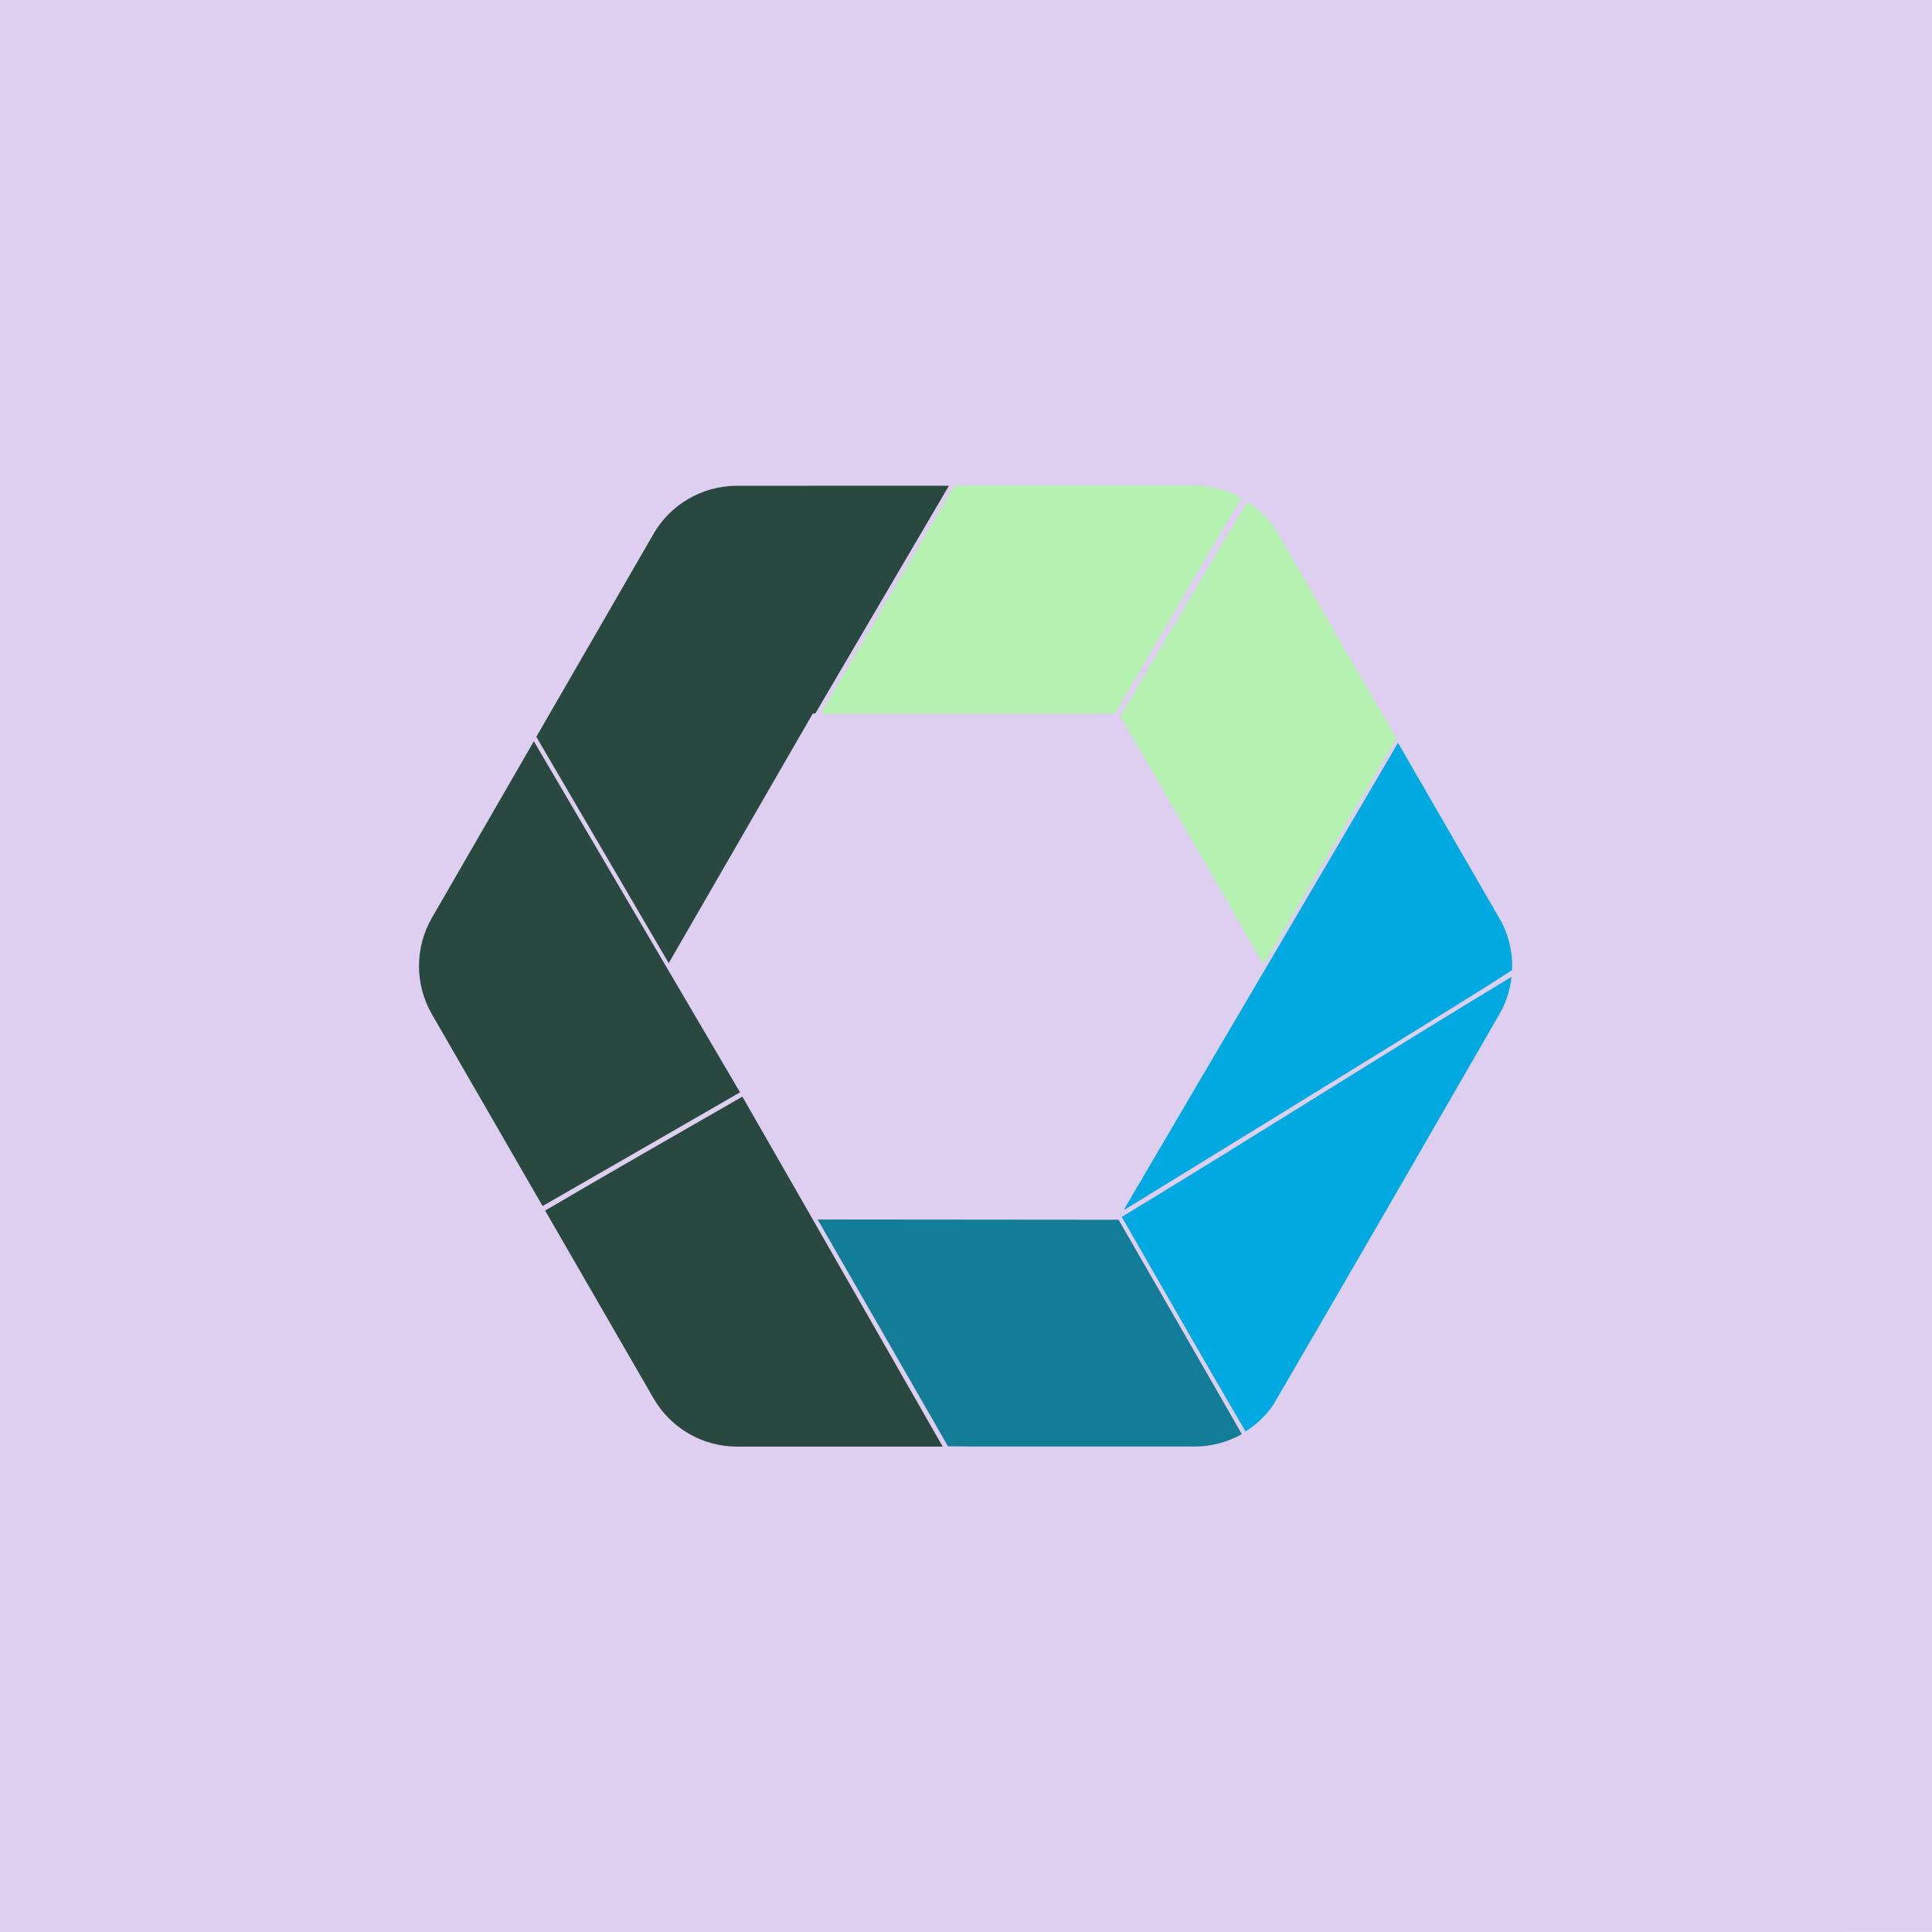
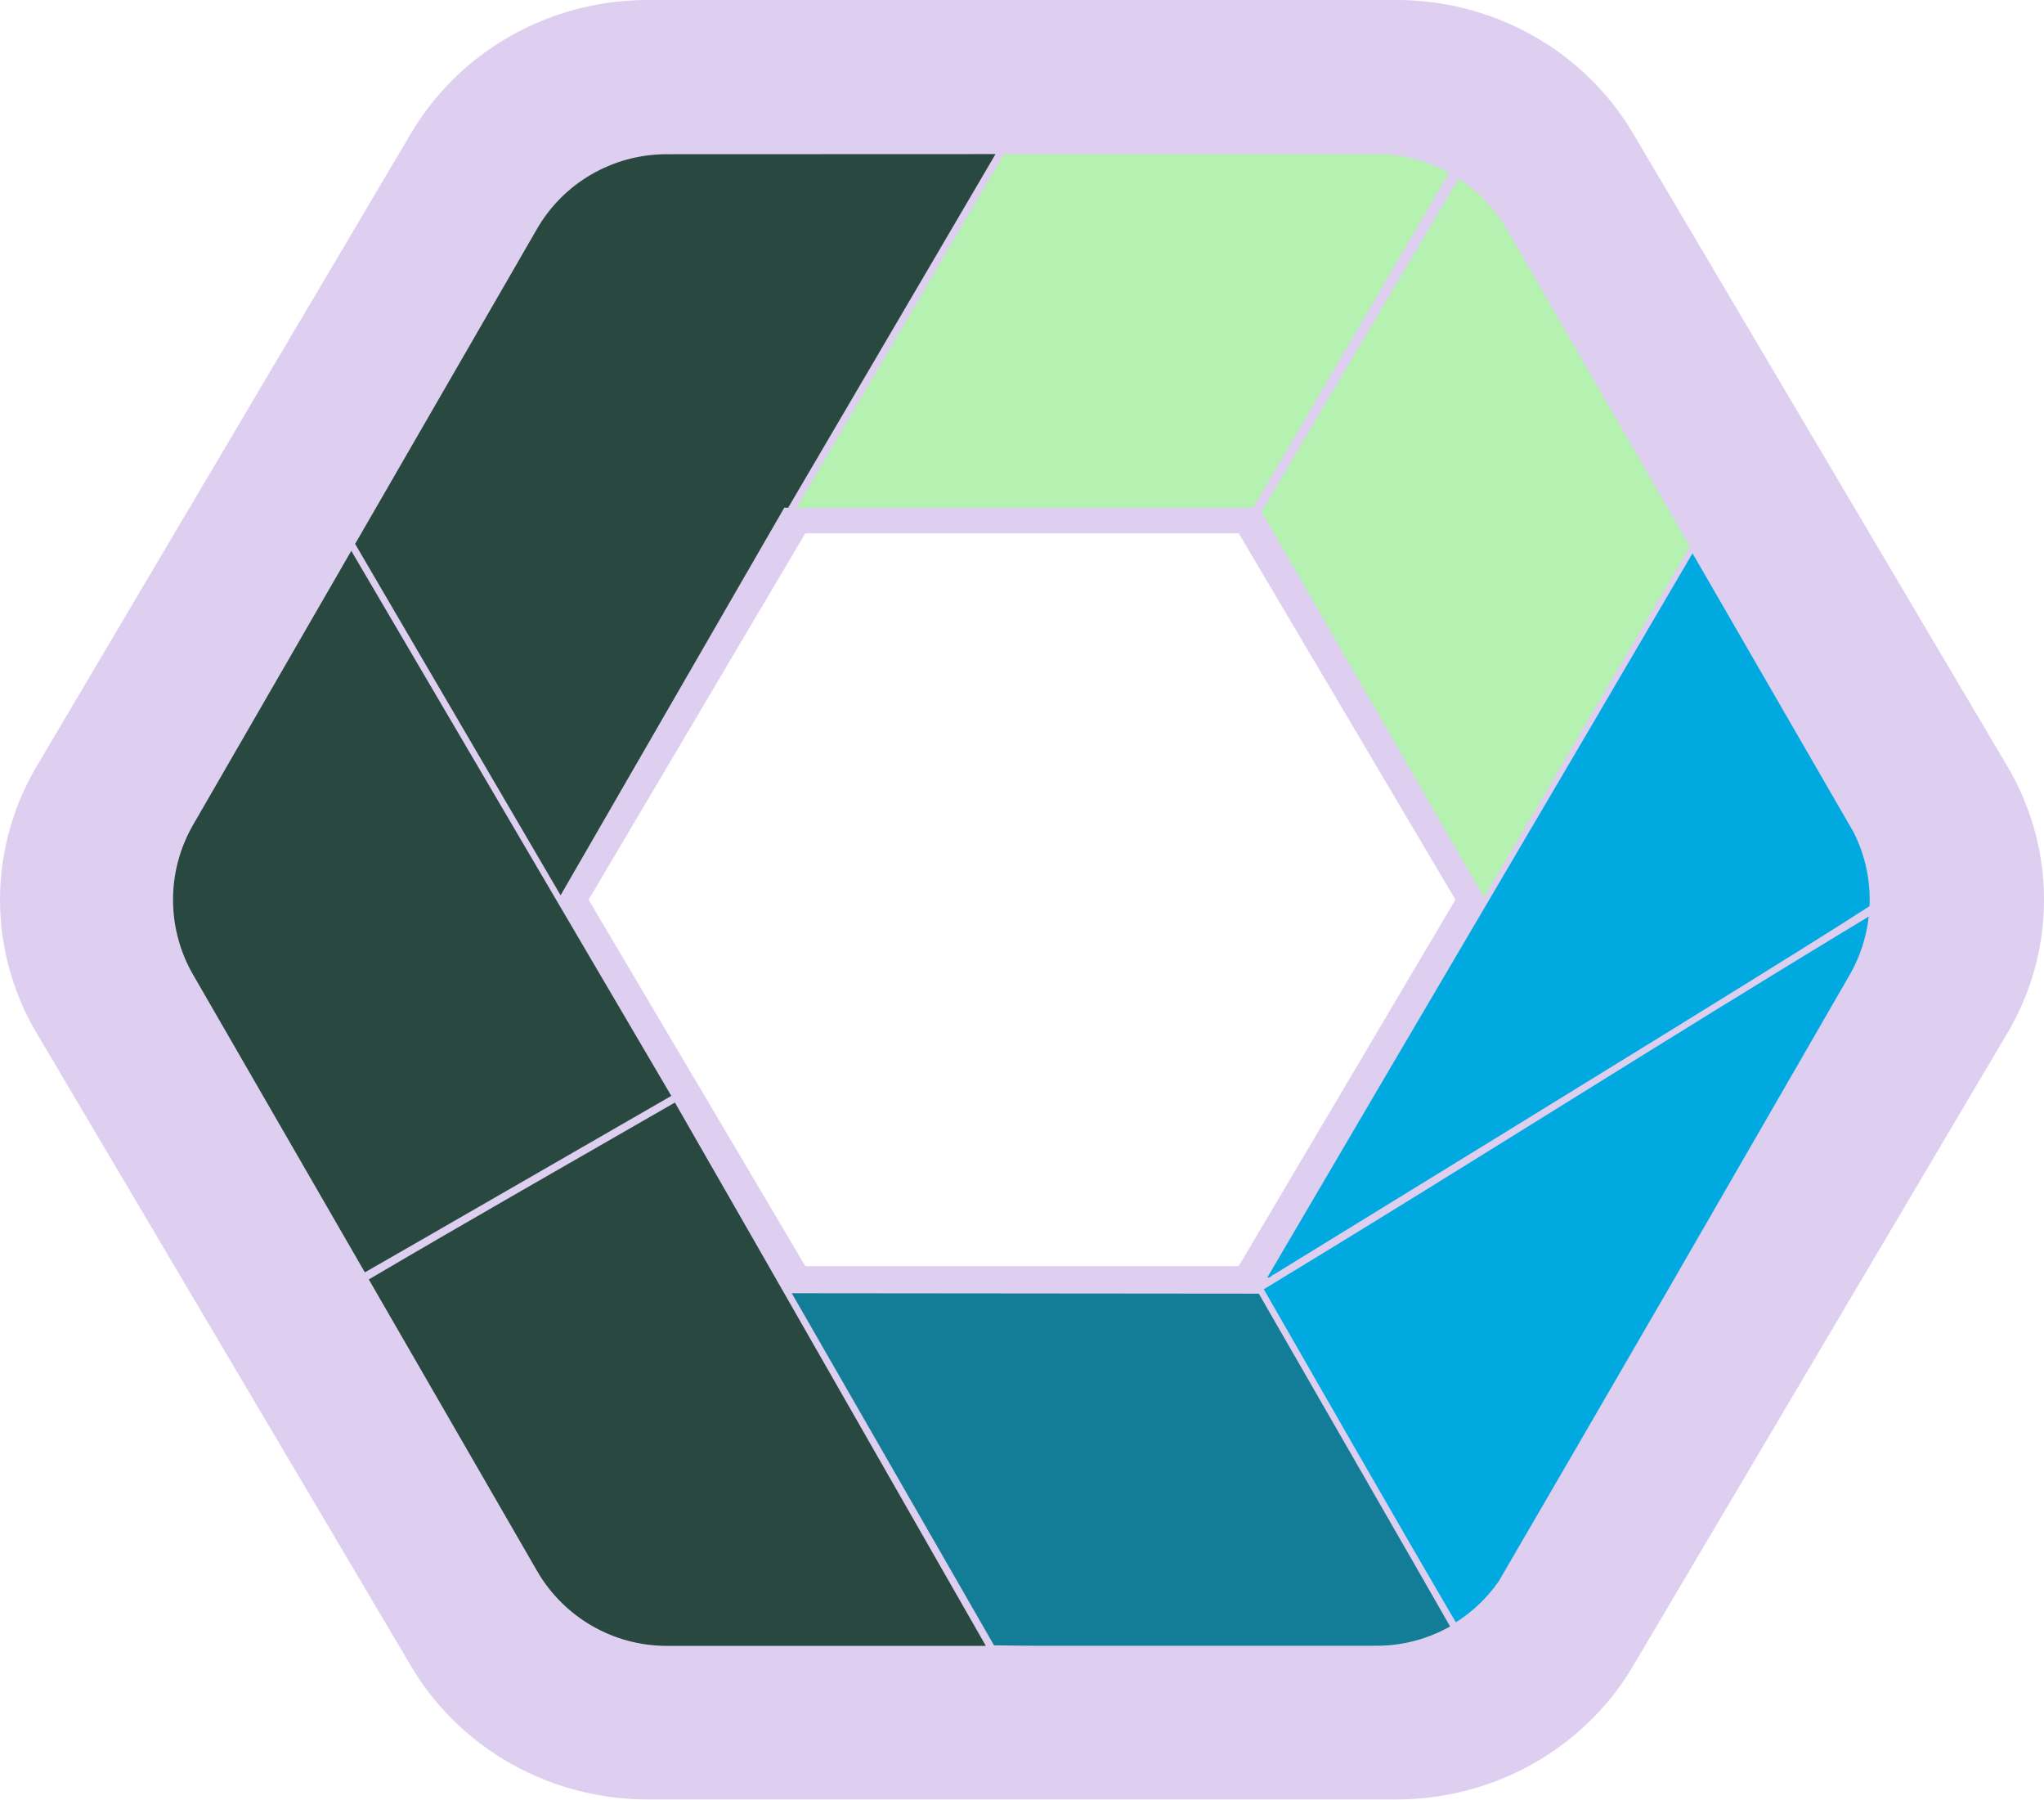
- <svg xmlns="http://www.w3.org/2000/svg" width="250" height="250" version="1.1" viewBox="0 0 250 250">
-   <path d="m7.25e-4 4.3e-4c-7.3e-4 0-1e-3 250-1e-3 250 0 7.3e-4 250-4e-3 250-4e-3 3e-3 0 3e-3 -250 3e-3 -250-7.1e-4 -1e-3 -0.002-2e-3 -0.003-2e-3z" fill="#decff1" />
-   <path d="m161.4 64.9-16.43 27.76 18.54 32.12 0.233-0.361 16.94-28.87-15.28-26.46c-0.997-1.726-2.385-3.135-3.999-4.189z" fill="#b5f1b1" />
-   <path d="m180.9 96.13c-11.77 20.13-23.64 40.21-35.43 60.33 0.164 0.164 0.358-0.203 0.533-0.224 26.79-16.45 44.64-27.43 49.66-30.7 0.092-2.108-0.352-4.223-1.328-6.157-4.481-7.749-8.951-15.5-13.43-23.25z" fill="#00a9e0" />
-   <path d="m195.6 126.4c-16.91 10.2-33.55 20.84-50.44 31.07 5.322 9.261 10.61 18.54 16.01 27.76 1.399-0.881 2.617-2.04 3.583-3.428 4.734-8.134 9.461-16.27 14.18-24.42l15.08-26.13c0.875-1.517 1.394-3.173 1.582-4.857z" fill="#00a9e0" />
-   <path d="m105.8 157.8 0.326 0.558c5.527 9.591 11.02 19.2 16.54 28.79 0.992 0.016 1.984 0.024 2.976 0.035h24.24c1.571-5e-3 3.141 0 4.711 0 2.176 0 4.268-0.578 6.101-1.608-1.811-3.193-12.08-21.01-15.95-27.74z" fill="#137D97" />
-   <g fill="#294940">
-     <path d="m96.07 141.9c-8.493 4.89-17.08 9.778-25.53 14.75l14.03 24.3c2.23 3.863 6.352 6.243 10.81 6.243h26.6l-0.071-0.136c-8.621-15.05-17.2-30.11-25.84-45.14z" />
-     <path d="m69.08 95.92-0.029 0.05-13.16 22.79c-2.23 3.863-2.23 8.623 0 12.49l14.32 24.81c0.132-0.057 25.55-14.71 25.55-14.71l-0.018-0.03z" />
-     <path d="m122.8 62.85-27.57 0.01c-4.407 0.05-8.467 2.41-10.67 6.232l-15.16 26.25 17.13 29.29c0.005-9e-3 0.007-0.01 0.012-0.019l18.64-32.29h0.324c10.28-17.51 17.29-29.48 17.29-29.48z" />
+ <svg xmlns="http://www.w3.org/2000/svg" width="170.416" height="149.988" version="1.1" viewBox="0 0 170.416 149.988" id="svg9">
+   <defs id="defs9" />
+   <path style="fill:none;stroke:#decff1;stroke-width:20.265;stroke-linecap:round;stroke-linejoin:round;paint-order:markers stroke fill" id="path10" d="m -41.005,112.511 -27.776,0 -13.888,-24.055 13.888,-24.055 27.776,1e-6 13.888,24.055 z" transform="matrix(2.247731,0,0,2.193623,208.5935,-119.0465)" />
+   <path d="m 121.608,14.894 -16.43,27.76 18.54,32.12 0.233,-0.361 16.94,-28.87 -15.28,-26.46 c -0.997,-1.726 -2.385,-3.135 -3.999,-4.189 z" fill="#b5f1b1" id="path2" />
+   <path d="m 141.108,46.124 c -11.77,20.13 -23.64,40.21 -35.43,60.33 0.164,0.164 0.358,-0.203 0.533,-0.224 26.79,-16.45 44.64,-27.43 49.66,-30.7 0.092,-2.108 -0.352,-4.223 -1.328,-6.157 -4.481,-7.749 -8.951,-15.5 -13.43,-23.25 z" fill="#00a9e0" id="path3" />
+   <path d="m 155.808,76.394 c -16.91,10.2 -33.55,20.84 -50.44,31.07 5.322,9.261 10.61,18.54 16.01,27.76 1.399,-0.881 2.617,-2.04 3.583,-3.428 4.734,-8.134 9.461,-16.27 14.18,-24.42 l 15.08,-26.13 c 0.875,-1.517 1.394,-3.173 1.582,-4.857 z" fill="#00a9e0" id="path4" />
+   <path d="m 66.008,107.794 0.326,0.558 c 5.527,9.591 11.02,19.2 16.54,28.79 0.992,0.016 1.984,0.024 2.976,0.035 H 110.09 c 1.571,-0.005 3.141,0 4.711,0 2.176,0 4.268,-0.578 6.101,-1.608 -1.811,-3.193 -12.08,-21.01 -15.95,-27.74 z" fill="#137d97" id="path5" />
+   <g fill="#294940" id="g8" transform="translate(-39.79199,-50.00583)">
+     <path d="m 96.07,141.9 c -8.493,4.89 -17.08,9.778 -25.53,14.75 l 14.03,24.3 c 2.23,3.863 6.352,6.243 10.81,6.243 h 26.6 l -0.071,-0.136 c -8.621,-15.05 -17.2,-30.11 -25.84,-45.14 z" id="path6" />
+     <path d="m 69.08,95.92 -0.029,0.05 -13.16,22.79 c -2.23,3.863 -2.23,8.623 0,12.49 l 14.32,24.81 c 0.132,-0.057 25.55,-14.71 25.55,-14.71 l -0.018,-0.03 z" id="path7" />
+     <path d="m 122.8,62.85 -27.57,0.01 c -4.407,0.05 -8.467,2.41 -10.67,6.232 l -15.16,26.25 17.13,29.29 c 0.005,-0.009 0.007,-0.01 0.012,-0.019 l 18.64,-32.29 h 0.324 c 10.28,-17.51 17.29,-29.48 17.29,-29.48 z" id="path8" />
  </g>
-   <path d="m123.5 62.85-17.2 29.34-0.085 0.144h38.05l16.33-27.92c-1.816-1.002-3.878-1.565-6.024-1.565z" fill="#b5f1b1" />
+   <path d="m 83.708,12.844 -17.2,29.34 -0.085,0.144 H 104.474 l 16.33,-27.92 c -1.816,-1.002 -3.878,-1.565 -6.024,-1.565 z" fill="#b5f1b1" id="path9" />
</svg>
